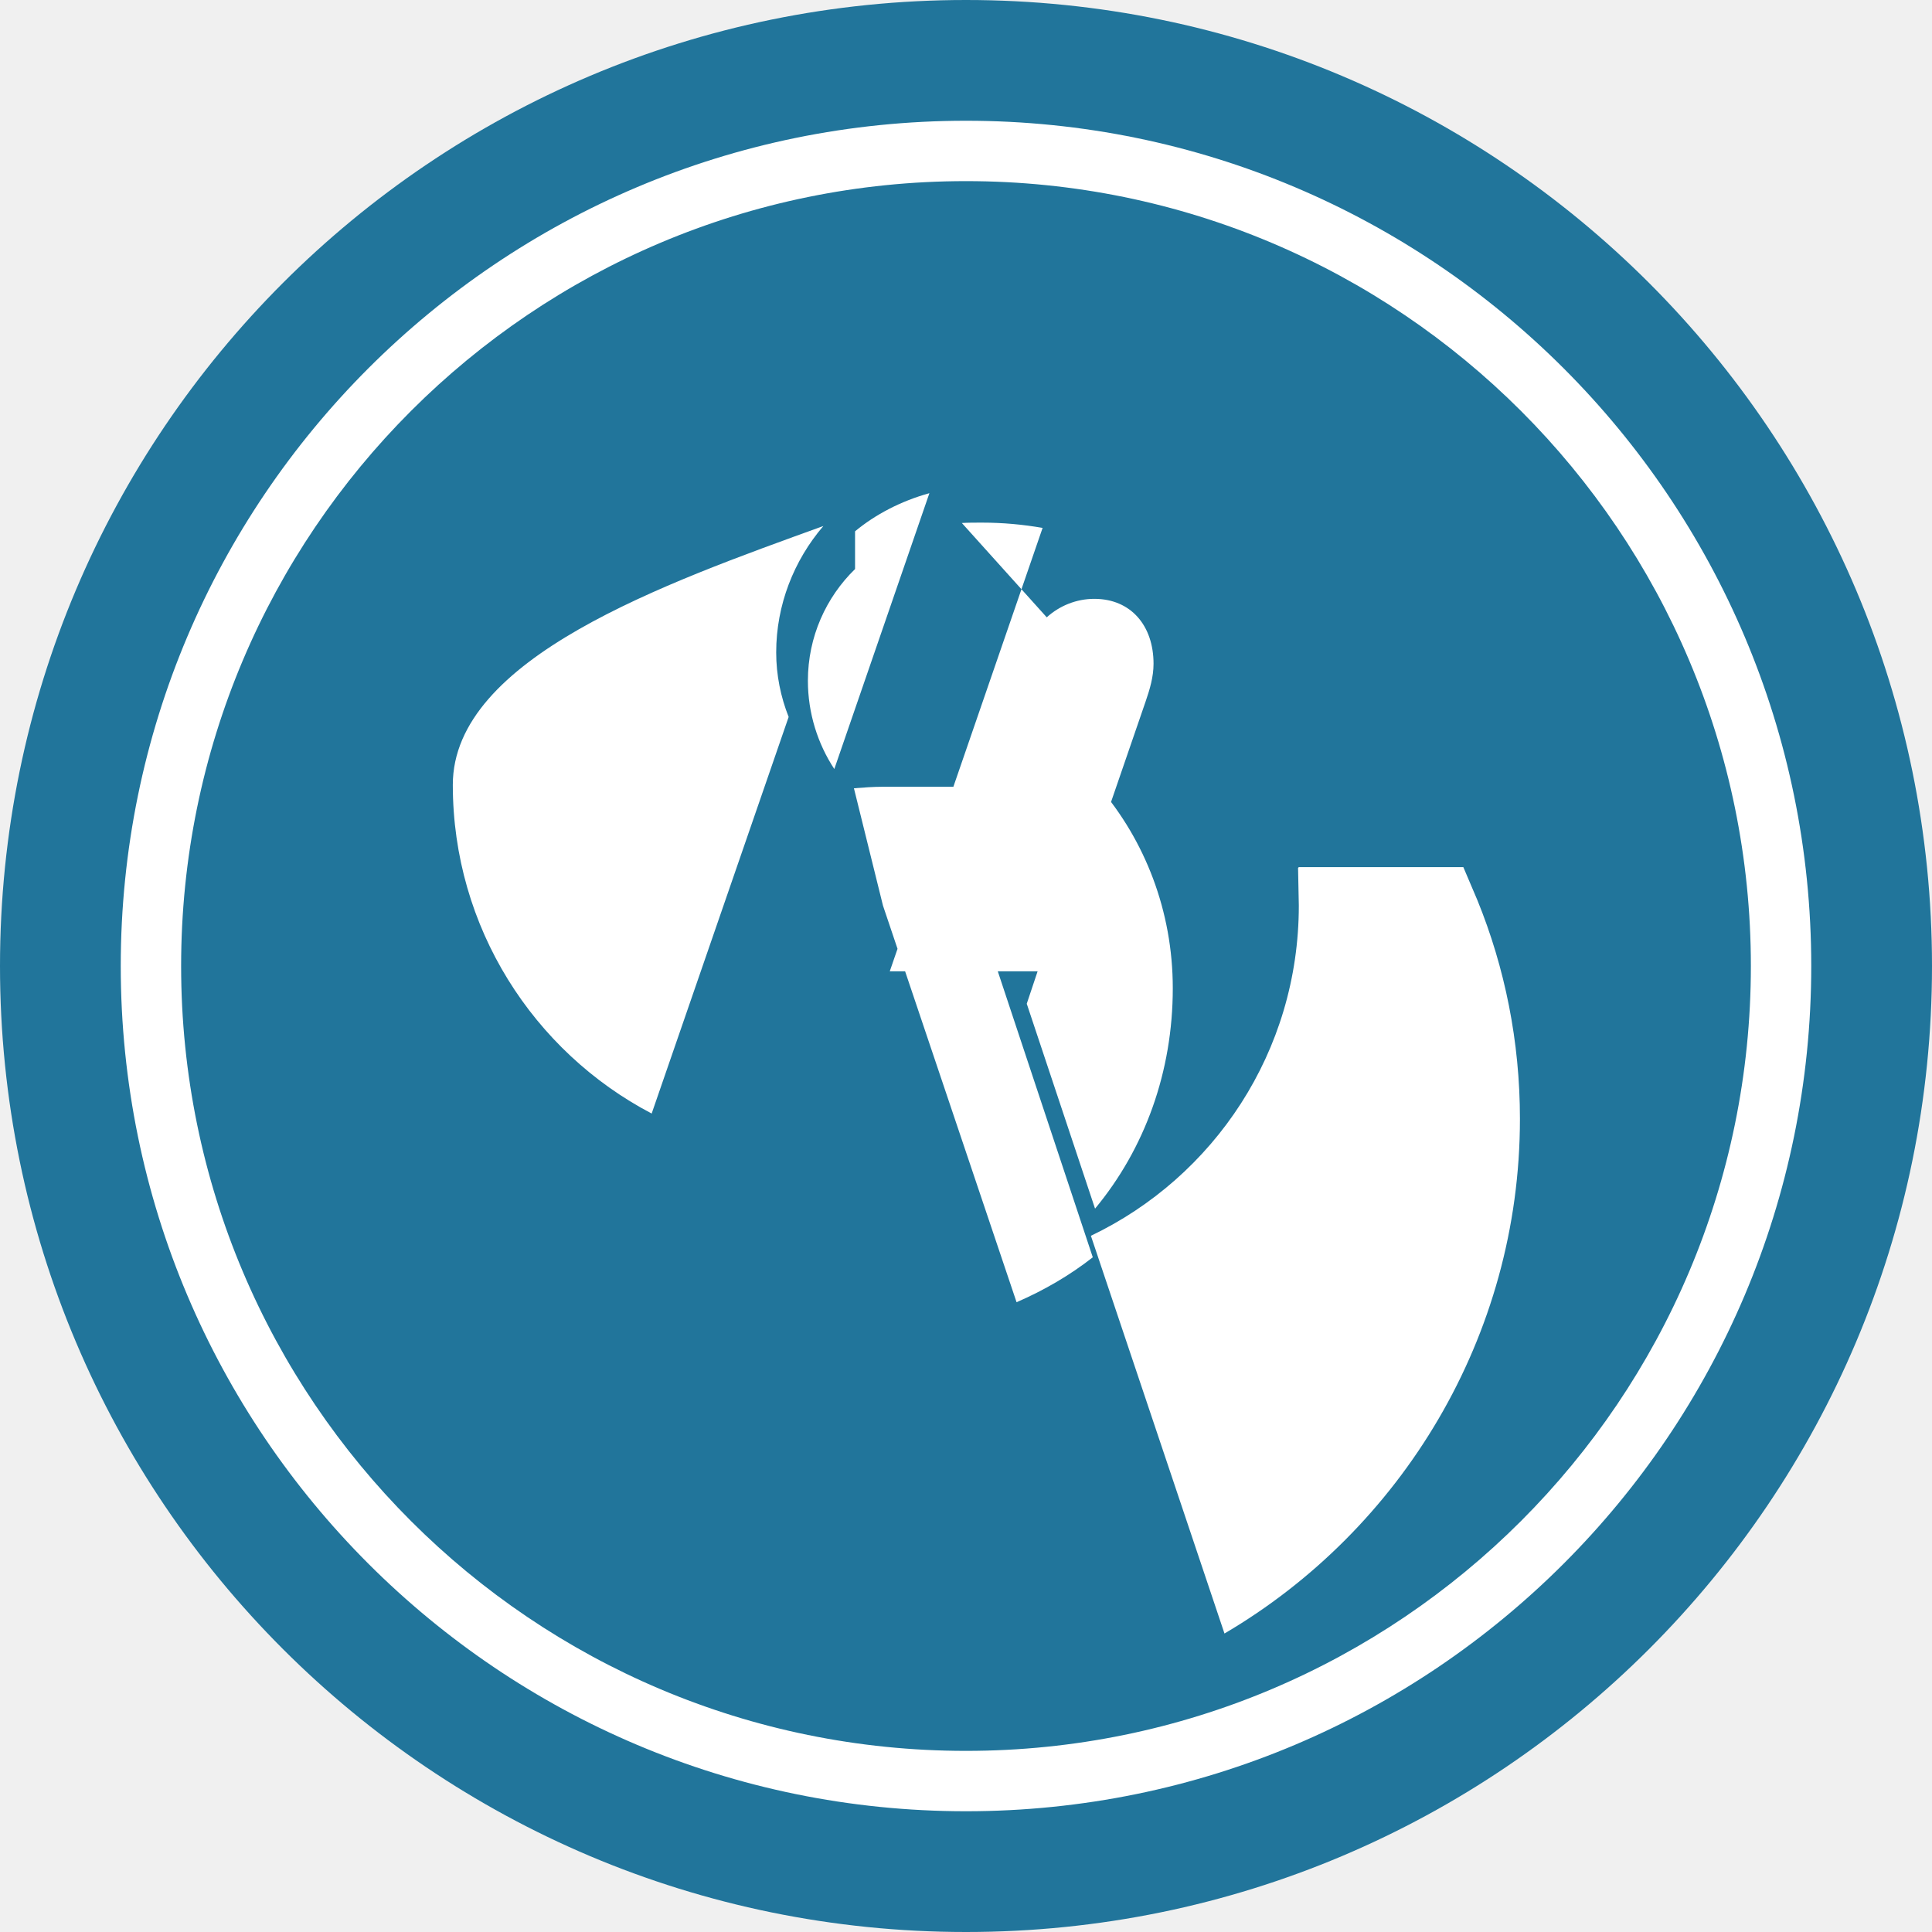
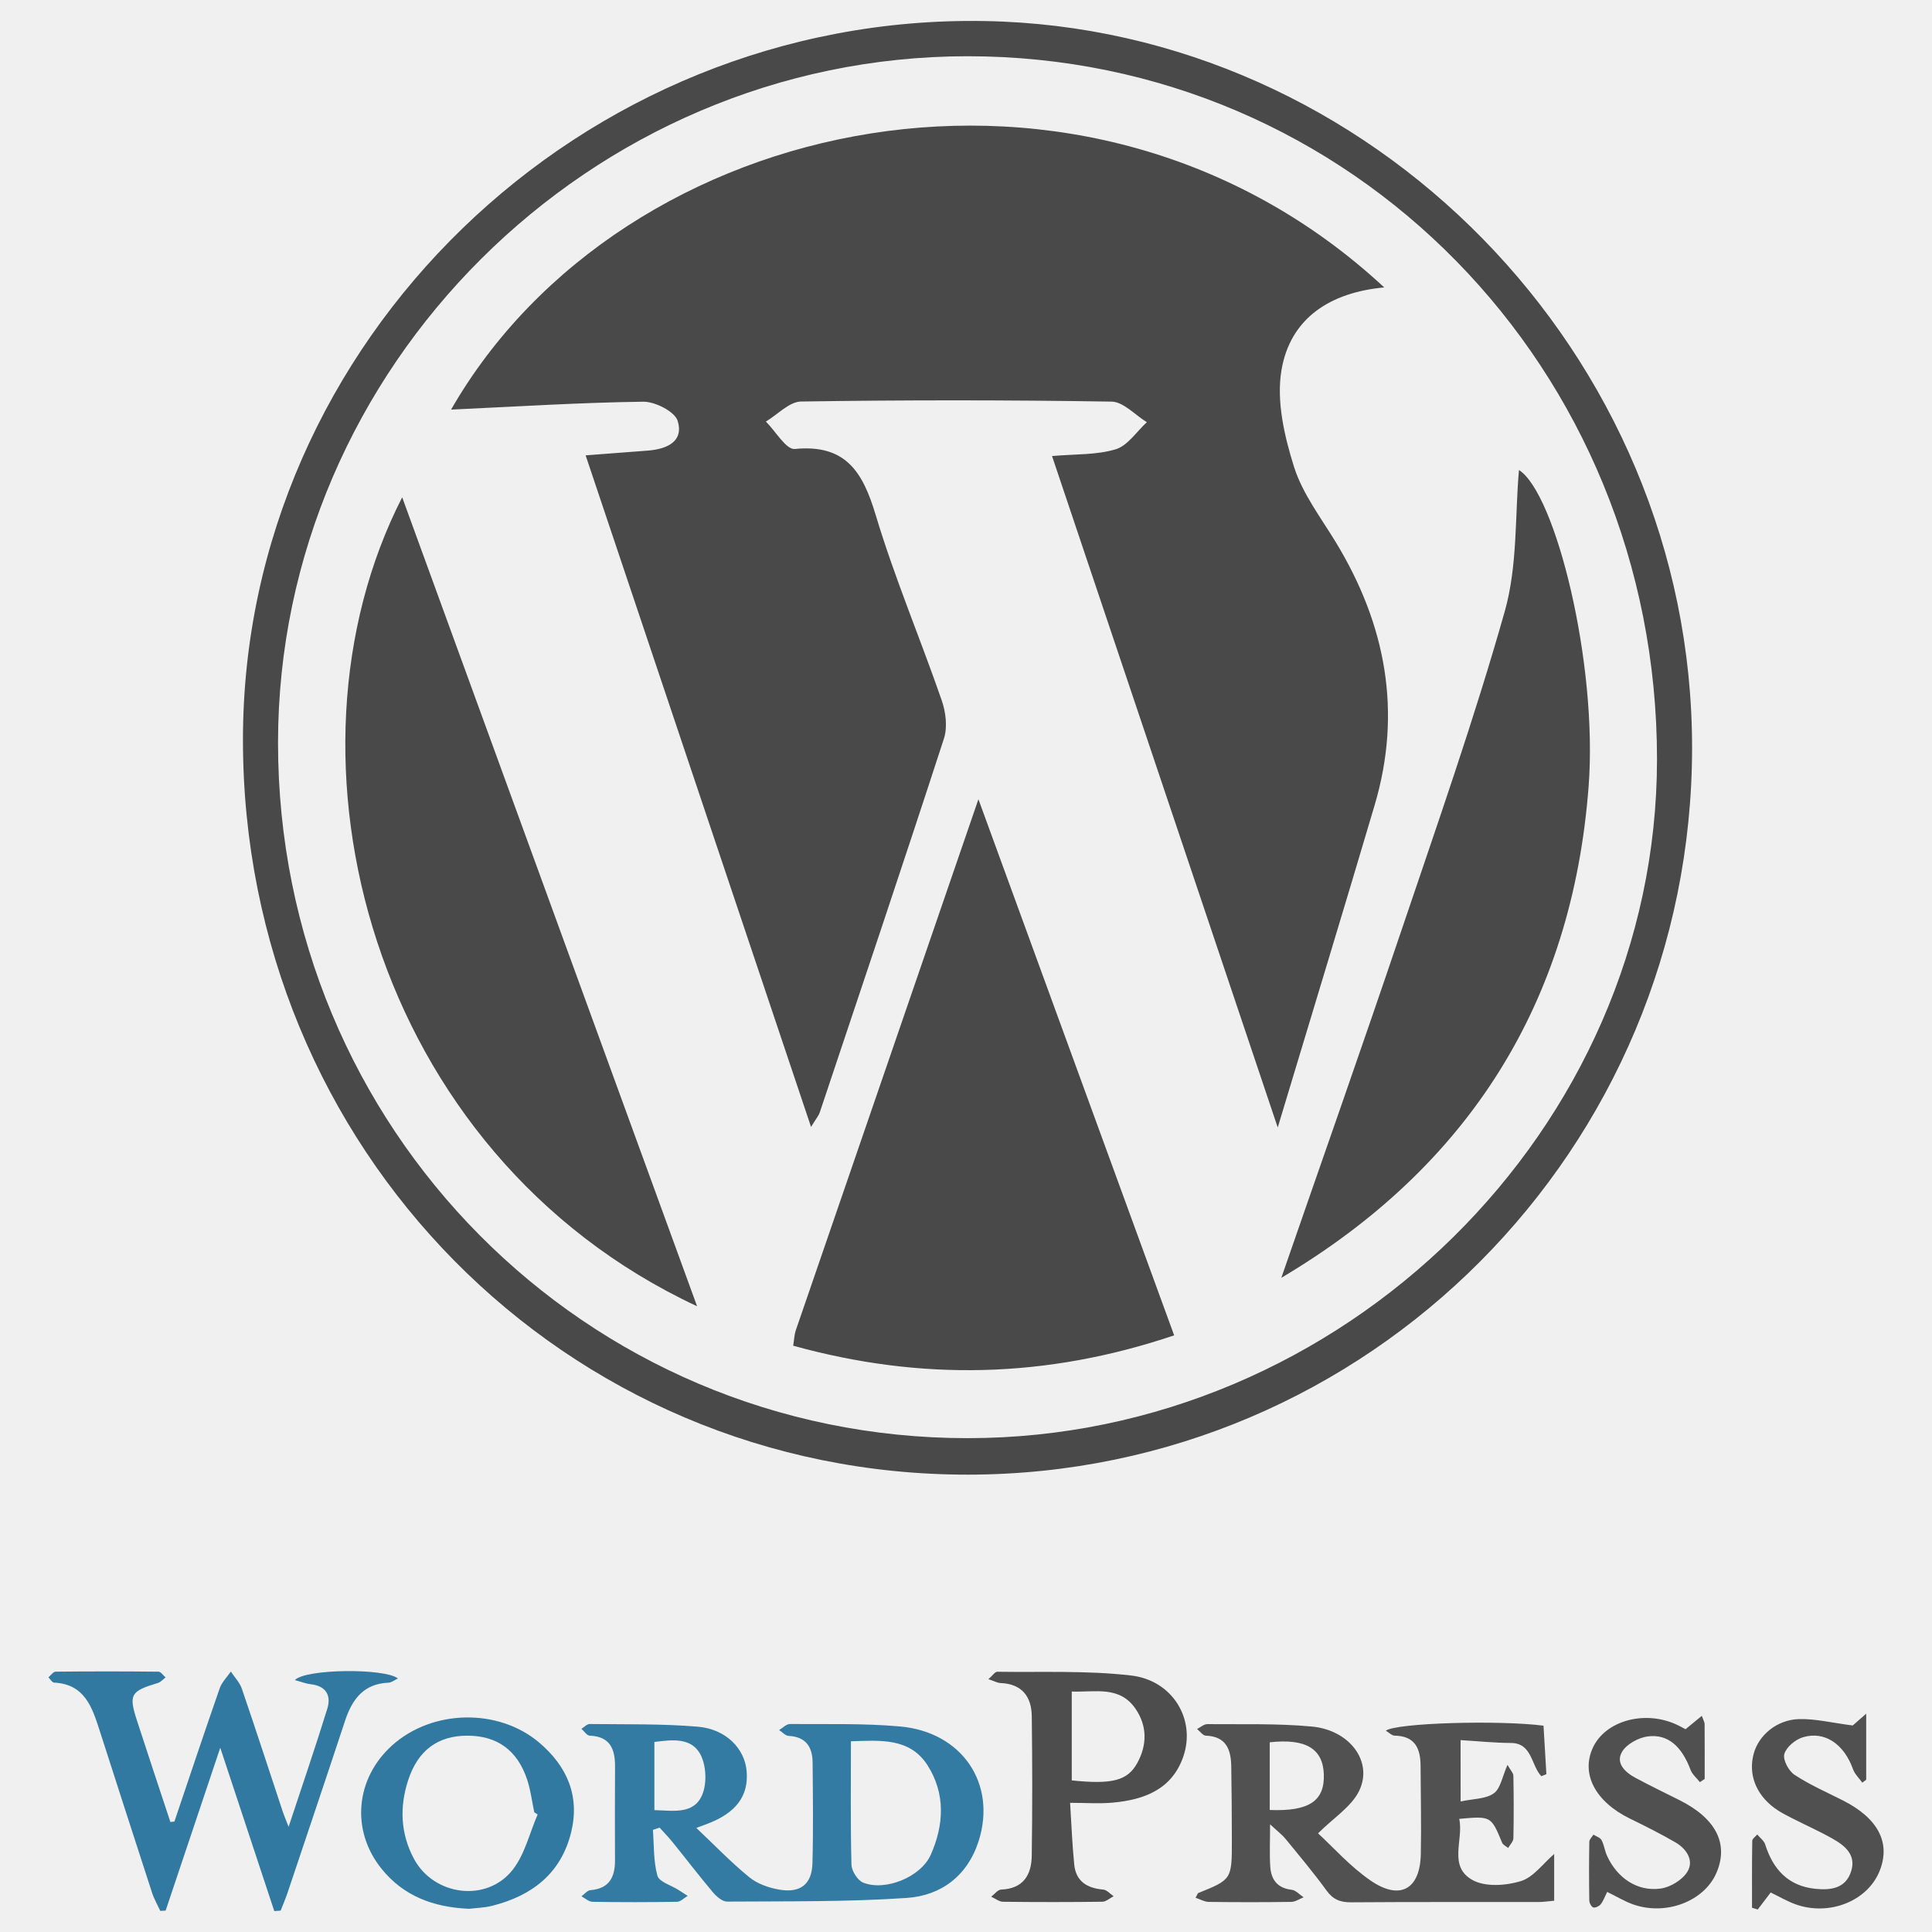
- <svg xmlns="http://www.w3.org/2000/svg" viewBox="0 0 512 512" fill="none">
-   <circle cx="256" cy="256" r="256" fill="#21759B" />
-   <path fill="#fff" d="M256 32C132.3 32 32 132.3 32 256s100.3 224 224 224 224-100.3 224-224S379.7 32 256 32zm0 432c-114.9 0-208-93.1-208-208S141.1 48 256 48s208 93.1 208 208-93.1 208-208 208zm88.2-224c0 38.7-22.5 71.9-55.1 87.5l35.4 105.4c46.8-27.5 78.3-78.6 78.3-136.4 0-20.5-4-40.1-11.3-58l-3.7-8.7h-43.6l-.2.2zm-110.2 0l35.4 105.1c7.4-3.2 14.2-7.2 20.2-11.9l-28.4-85.5c-.6-1.7-1-3.5-1-5.3 0-6.6 4.1-11.9 10.7-11.9 4.7 0 8.8 3.3 8.8 10.2 0 1.4-.2 2.8-.5 4.1l-7.1 21.2 18.1 54.3c13.2-15.9 20.6-36.3 20.6-58.4 0-20.5-7.4-39.2-19.6-53.4h-57.2c-2.6 0-5.2.2-7.7.4zM120 208c0 37.8 21.4 70.7 52.7 87.1l36.3-105.1c-2.1-5.3-3.3-11.1-3.3-17.1 0-12.6 4.7-24.4 12.5-33.5C176.2 154.6 120 174.4 120 208zm106.6-57.2c-7.7 7.5-12.5 18-12.5 29.6 0 8.6 2.6 16.7 7 23.4l25.2-73.1c-7.6 2.1-14.4 5.7-19.7 10.1zm28.3-12.2c1.7-.1 3.5-.1 5.3-.1 5.6 0 10.9.5 16.1 1.4l-40.5 117.5h43.2l24.6-71.5c1.1-3.2 2.1-6.5 2.1-10 0-10.1-6-17.2-15.7-17.2-4.7 0-9.2 1.8-12.6 4.9z" />
+ <svg xmlns="http://www.w3.org/2000/svg" viewBox="0 0 128 128">
+   <path fill-rule="evenodd" clip-rule="evenodd" fill="#337BA2" d="M43.257 121.233c.079 1.018.029 2.071.299 3.037.115.408.9.629 1.381.935l.625.401c-.235.137-.469.389-.707.392a165.82 165.82 0 01-5.598.002c-.248-.004-.491-.237-.735-.364.198-.143.388-.391.597-.408 1.251-.105 1.632-.865 1.626-1.989-.011-2.066-.006-4.134.003-6.202.005-1.152-.322-1.993-1.679-2.045-.188-.008-.366-.296-.548-.453.182-.111.366-.321.546-.318 2.39.029 4.79-.024 7.167.177 1.873.159 3.107 1.455 3.234 2.949.138 1.639-.703 2.764-2.605 3.486l-.729.272c1.225 1.158 2.31 2.29 3.516 3.272.535.437 1.293.697 1.989.817 1.393.238 2.149-.361 2.187-1.742.061-2.229.032-4.461.011-6.691-.01-1.022-.449-1.697-1.589-1.753-.215-.01-.42-.253-.629-.388.239-.14.478-.4.715-.399 2.432.02 4.875-.055 7.291.161 4.123.366 6.42 3.797 5.214 7.588-.735 2.312-2.495 3.619-4.759 3.773-3.958.27-7.938.215-11.909.243-.316.002-.706-.341-.944-.623-.914-1.085-1.776-2.213-2.668-3.316-.27-.334-.571-.641-.858-.961l-.444.147zm13.119-5.869c0 2.785-.034 5.484.036 8.18.011.414.41 1.039.78 1.187 1.457.581 3.812-.368 4.47-1.842.881-1.973.988-4.05-.203-5.922-1.175-1.847-3.132-1.663-5.083-1.603zm-13.021 4.561c1.262.032 2.653.313 3.192-1.073.302-.777.234-1.982-.183-2.69-.633-1.076-1.906-.888-3.01-.752l.001 4.515z" />
+   <path fill-rule="evenodd" clip-rule="evenodd" fill="#515151" d="M96.77 119.35c.834-.18 1.661-.154 2.198-.537.451-.32.563-1.116.908-1.886.199.357.386.539.39.724.025 1.38.03 2.761 0 4.141-.005.216-.226.427-.347.641-.136-.114-.339-.2-.399-.346-.733-1.771-.729-1.772-2.843-1.583.309 1.382-.763 3.149.89 4.058.843.463 2.203.371 3.189.068.841-.256 1.48-1.171 2.212-1.798v3.096c-.405.036-.712.086-1.021.086-4.141.006-8.282-.012-12.422.019-.714.006-1.197-.174-1.633-.773-.857-1.182-1.799-2.302-2.725-3.432-.232-.283-.534-.508-1.021-.962 0 1.154-.042 1.981.012 2.802.056.858.469 1.427 1.418 1.534.279.032.529.325.792.5-.271.105-.54.298-.812.303-1.827.026-3.653.025-5.48.001-.28-.004-.558-.173-.866-.275l.156-.303c2.244-.906 2.25-.906 2.248-3.508a343.88 343.88 0 00-.039-4.87c-.017-1.121-.321-2.01-1.689-2.058-.197-.007-.384-.287-.577-.441.226-.113.453-.325.678-.323 2.311.022 4.635-.054 6.93.16 2.512.234 4.065 2.329 3.132 4.257-.51 1.053-1.688 1.783-2.725 2.818.984.9 2.117 2.194 3.491 3.135 1.941 1.33 3.268.571 3.317-1.748.041-1.947-.007-3.896-.015-5.845-.004-1.155-.361-1.994-1.717-2.013-.185-.003-.367-.2-.586-.33.705-.52 7.499-.709 10.448-.332l.19 3.214-.333.136c-.686-.717-.601-2.199-2.02-2.204-1.084-.005-2.168-.119-3.332-.189.003 1.356.003 2.59.003 4.063zm-12.647.566c2.61.105 3.646-.603 3.584-2.364-.061-1.698-1.195-2.383-3.584-2.121v4.485z" />
+   <path fill-rule="evenodd" clip-rule="evenodd" fill="#3179A1" d="M11.555 120.682c.996-2.947 1.979-5.897 3.003-8.834.141-.404.486-.737.737-1.104.248.378.587.725.729 1.14.931 2.719 1.817 5.451 2.722 8.179.072.219.165.43.375.969.928-2.813 1.787-5.308 2.564-7.829.27-.873-.081-1.504-1.097-1.618-.335-.039-.66-.17-1.051-.274.676-.749 5.957-.804 6.827-.108-.236.112-.424.271-.618.279-1.65.064-2.414 1.097-2.884 2.521-1.258 3.81-2.54 7.611-3.817 11.415-.133.395-.3.778-.452 1.166l-.421.03-3.579-10.821-3.619 10.788-.354.022c-.185-.401-.412-.79-.547-1.207-1.167-3.581-2.319-7.167-3.474-10.751-.495-1.539-.99-3.069-3.012-3.167-.132-.006-.253-.229-.38-.35.158-.13.316-.373.476-.375 2.272-.024 4.546-.024 6.818.001.158.001.313.247.47.379-.169.126-.319.309-.508.367-1.82.55-1.951.761-1.378 2.526.723 2.233 1.468 4.457 2.204 6.686l.266-.03z" />
+   <path fill-rule="evenodd" clip-rule="evenodd" fill="#4D4D4D" d="M65.484 111.25c.279-.241.435-.494.587-.491 2.957.044 5.938-.093 8.864.247 2.768.321 4.301 2.919 3.466 5.359-.748 2.189-2.593 2.874-4.68 3.064-.881.081-1.776.013-2.824.013.093 1.453.14 2.78.275 4.098.113 1.114.863 1.56 1.923 1.65.239.021.457.288.684.442-.25.126-.498.36-.75.363-2.191.029-4.384.028-6.575.002-.263-.003-.523-.219-.784-.336.218-.165.432-.463.656-.472 1.463-.056 2.012-.964 2.03-2.235.044-3.081.04-6.162.002-9.243-.016-1.31-.649-2.148-2.072-2.206-.212-.008-.422-.13-.802-.255zm5.523 6.706c2.682.278 3.703.022 4.349-1.167.648-1.192.65-2.439-.116-3.566-1.059-1.559-2.679-1.098-4.233-1.154v5.887z" />
+   <path fill-rule="evenodd" clip-rule="evenodd" fill="#3279A1" d="M31.076 126.463c-2.396-.104-4.348-.856-5.794-2.647-2.053-2.542-1.741-5.994.711-8.192 2.645-2.37 7.018-2.472 9.733-.171 1.838 1.559 2.709 3.533 2.111 5.953-.675 2.73-2.601 4.192-5.218 4.856-.546.137-1.122.149-1.543.201zm4.544-6.249l-.224-.147c-.149-.709-.236-1.439-.458-2.125-.642-1.971-1.986-2.945-3.963-2.949-1.97-.004-3.295.975-3.939 2.967-.572 1.771-.498 3.526.383 5.18 1.315 2.468 4.829 2.931 6.549.736.802-1.023 1.116-2.43 1.652-3.662z" />
+   <path fill-rule="evenodd" clip-rule="evenodd" fill="#505050" d="M122.748 114.317l.893-.782v4.376l-.259.195c-.209-.295-.498-.562-.615-.891-.591-1.655-1.865-2.553-3.319-2.117-.499.149-1.099.649-1.232 1.11-.109.376.285 1.12.671 1.374 1.008.664 2.131 1.156 3.214 1.703 2.356 1.192 3.198 2.845 2.401 4.736-.809 1.921-3.263 2.915-5.462 2.173-.606-.206-1.167-.544-1.728-.811l-.857 1.126-.379-.116c0-1.477-.009-2.954.015-4.431.002-.143.215-.282.33-.423.18.218.448.41.527.66.523 1.656 1.53 2.756 3.325 2.94 1.023.105 2.023-.021 2.378-1.187.324-1.067-.42-1.669-1.219-2.124-.879-.5-1.808-.909-2.708-1.37-.395-.203-.798-.404-1.153-.665-1.257-.927-1.753-2.263-1.381-3.618.332-1.211 1.523-2.237 2.997-2.28 1.091-.031 2.195.25 3.561.422zm-16.269 11.027c-.166.33-.258.607-.429.821-.103.128-.356.25-.49.208-.127-.04-.262-.294-.265-.456-.021-1.299-.021-2.599.001-3.896.002-.159.178-.314.274-.471.184.117.446.193.537.362.169.314.208.696.356 1.024.668 1.482 2.021 2.409 3.573 2.184.649-.093 1.45-.586 1.772-1.138.434-.741-.086-1.504-.814-1.925-.979-.566-1.993-1.075-3.009-1.571-2.297-1.121-3.266-2.972-2.443-4.719.818-1.737 3.33-2.46 5.429-1.556.256.11.499.25.7.354l1.078-.886c.113.317.185.426.186.535.008 1.216.005 2.431.005 3.646l-.317.212c-.211-.27-.504-.509-.619-.814-.573-1.532-1.48-2.381-2.81-2.219-.624.075-1.419.504-1.726 1.018-.45.755.2 1.361.885 1.729.963.519 1.949.992 2.926 1.483 2.418 1.213 3.269 2.898 2.434 4.824-.813 1.876-3.346 2.847-5.517 2.077-.564-.199-1.087-.52-1.717-.826z" />
+   <path fill-rule="evenodd" clip-rule="evenodd" fill="#494949" d="M65.261 1.395C38.48.917 16.103 22.648 16.096 49c-.008 27.11 21.338 48.739 48.077 48.699 26.49-.039 47.932-21.587 47.932-48.167C112.104 23.384 90.76 1.85 65.261 1.395zm-1.148 93.887c-25.326.006-45.694-20.529-45.693-46.067.001-24.88 20.685-45.48 45.674-45.489 25.432-.008 45.695 20.654 45.687 46.587-.008 24.483-20.807 44.964-45.668 44.969zm24.395-59.347c-.994-1.638-2.216-3.227-2.778-5.013-.64-2.032-1.171-4.345-.832-6.382.576-3.454 3.225-5.169 6.812-5.497C72.086.83 41.248 7.349 29.885 27.138c4.374-.203 8.55-.468 12.729-.524.791-.011 2.1.657 2.286 1.277.416 1.385-.748 1.868-1.986 1.963-1.301.102-2.604.199-4.115.314l14.935 44.494c.359-.587.507-.752.572-.945 2.762-8.255 5.54-16.505 8.232-24.784.246-.755.124-1.755-.146-2.531-1.424-4.111-3.13-8.133-4.379-12.294-.855-2.849-1.988-4.692-5.355-4.362-.574.056-1.273-1.178-1.916-1.816.777-.463 1.548-1.316 2.332-1.328a659.24 659.24 0 0120.572.006c.786.013 1.557.889 2.335 1.364-.681.622-1.267 1.554-2.063 1.794-1.276.385-2.691.312-4.218.448l14.953 44.484c2.266-7.524 4.374-14.434 6.422-21.36 1.83-6.182.74-11.957-2.567-17.403zM52.719 88.149c-.092.267-.097.563-.168 1.007 8.458 2.344 16.75 2.175 25.24-.685l-12.968-35.52c-4.151 12.064-8.131 23.63-12.104 35.198zm-6.535-1.606L26.646 32.947c-8.814 17.217-2.109 43.486 19.538 53.596zm54.452-55.403c-.27 2.994-.082 6.327-.941 9.362-2.023 7.152-4.496 14.181-6.877 21.229-2.588 7.66-5.28 15.286-7.927 22.927 12.437-7.372 19.271-18.253 20.359-32.555.62-8.14-2.188-19.412-4.614-20.963z" />
</svg>
